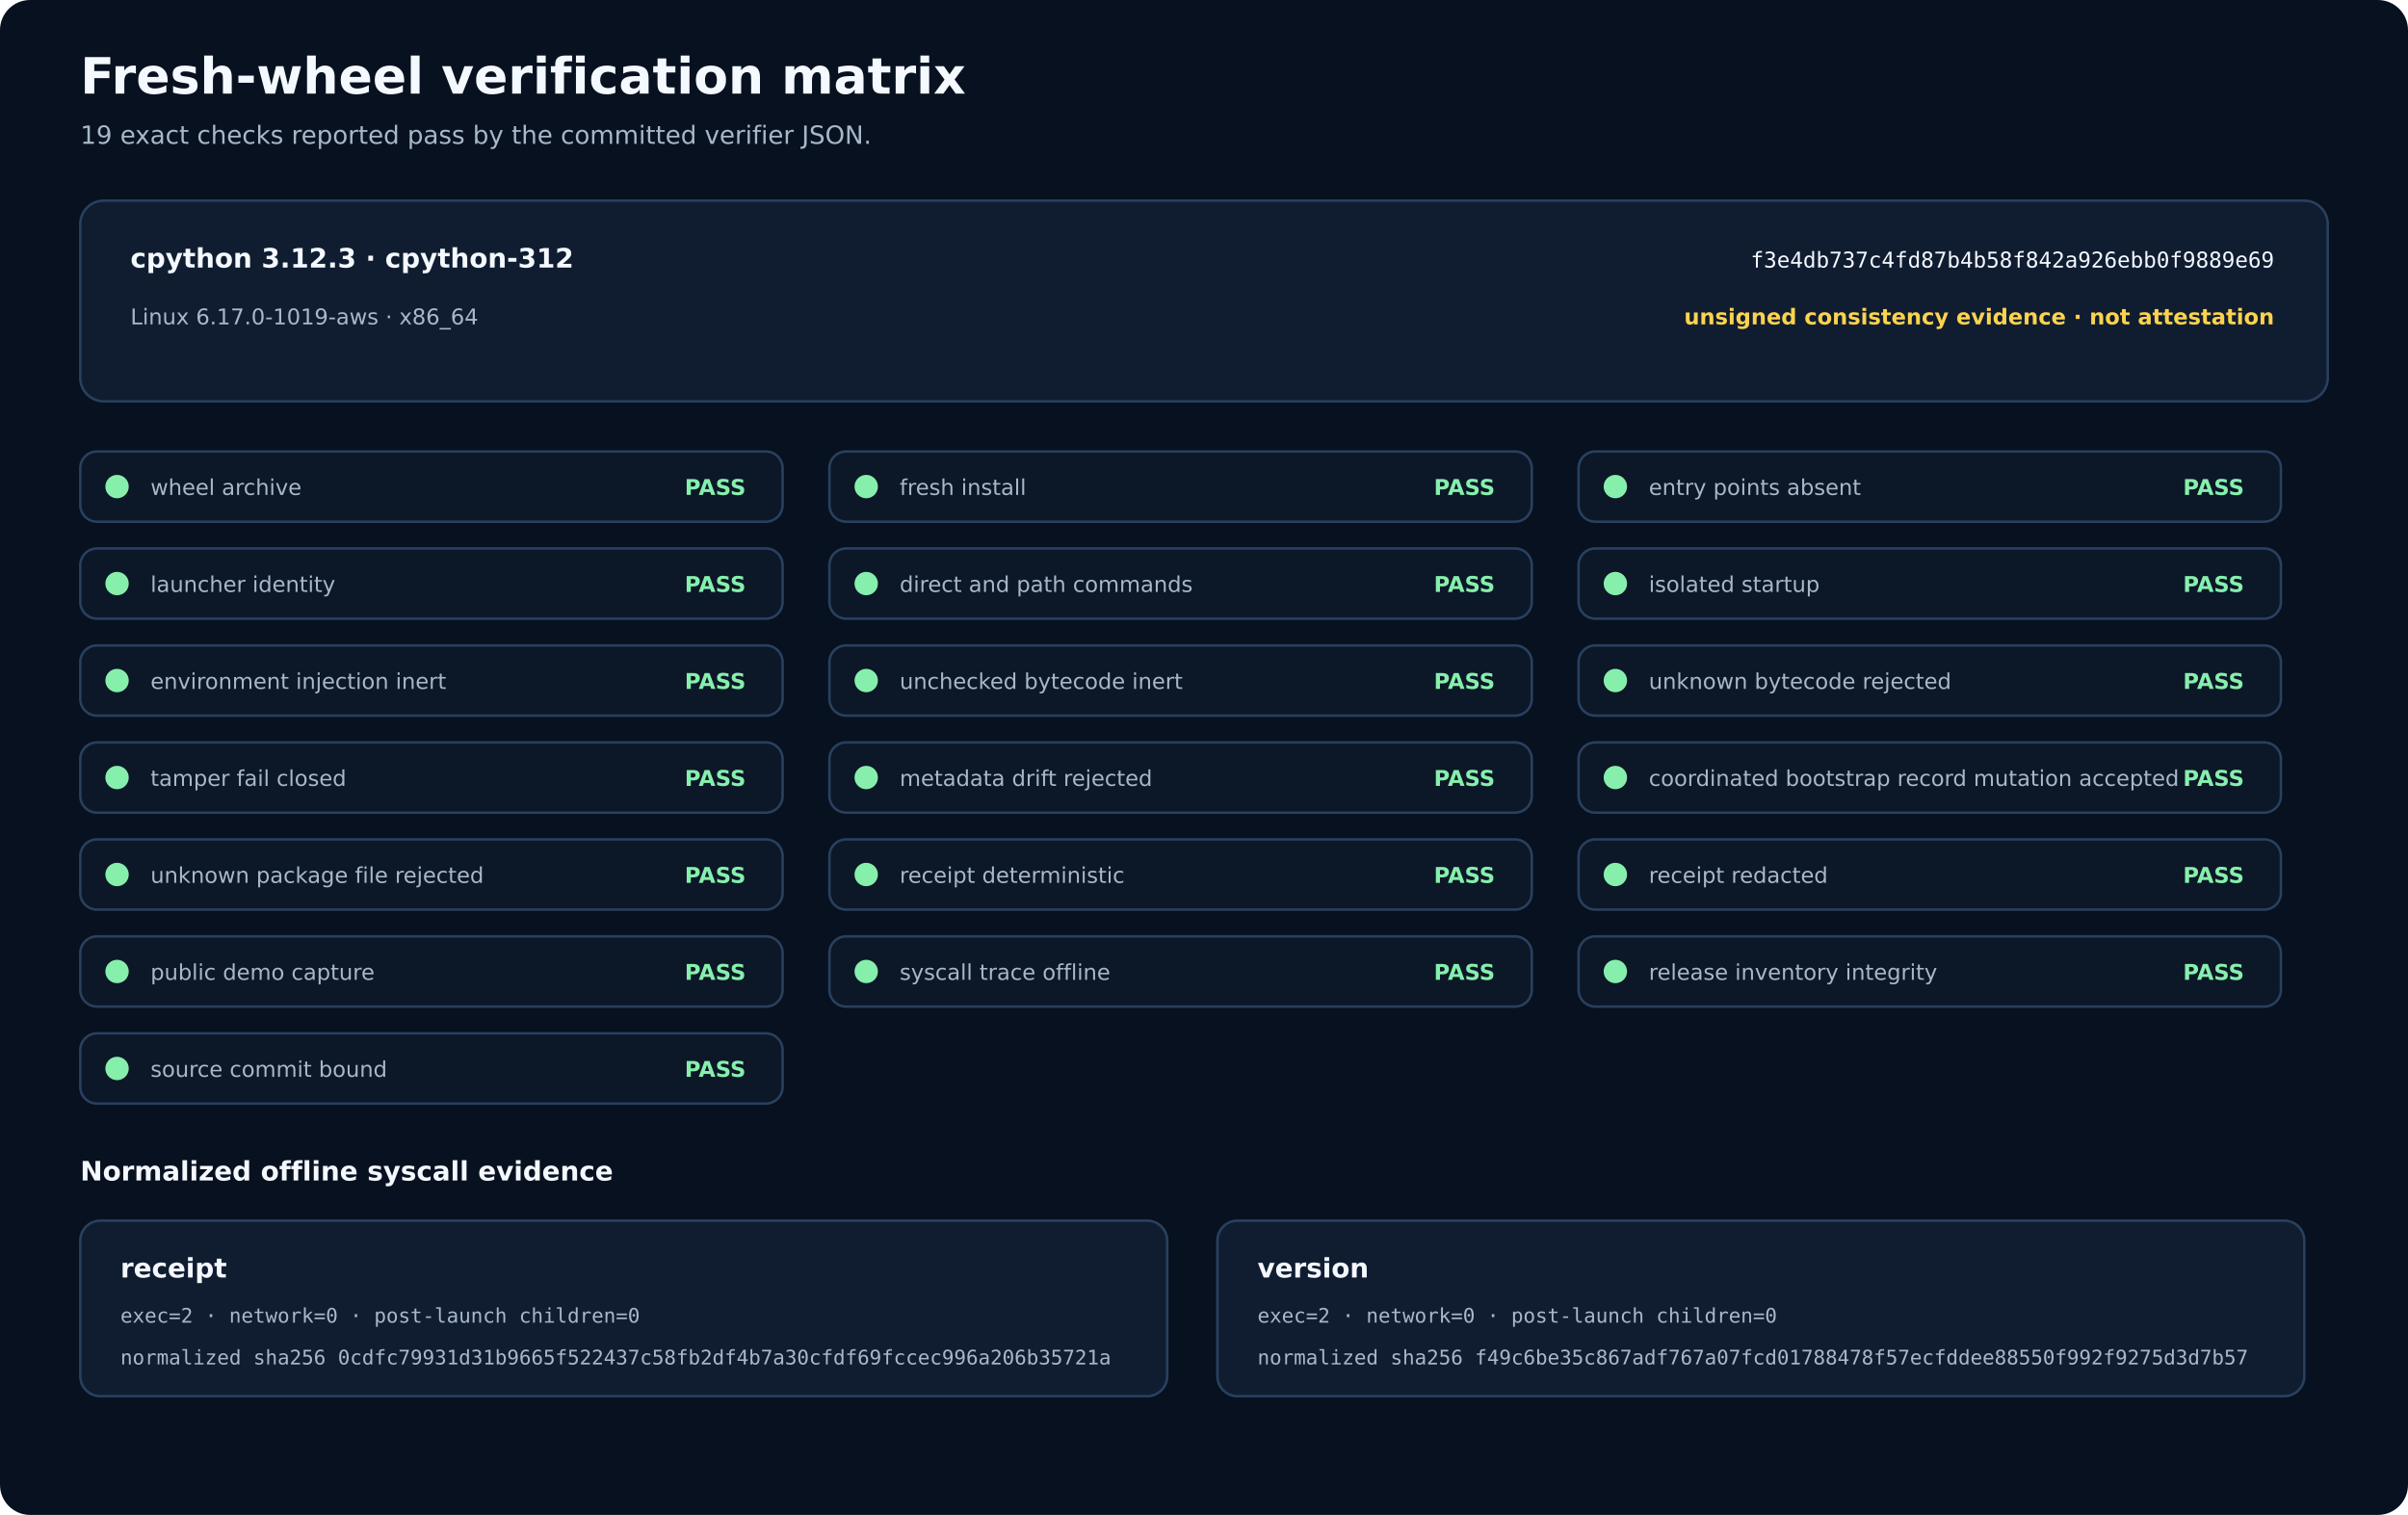
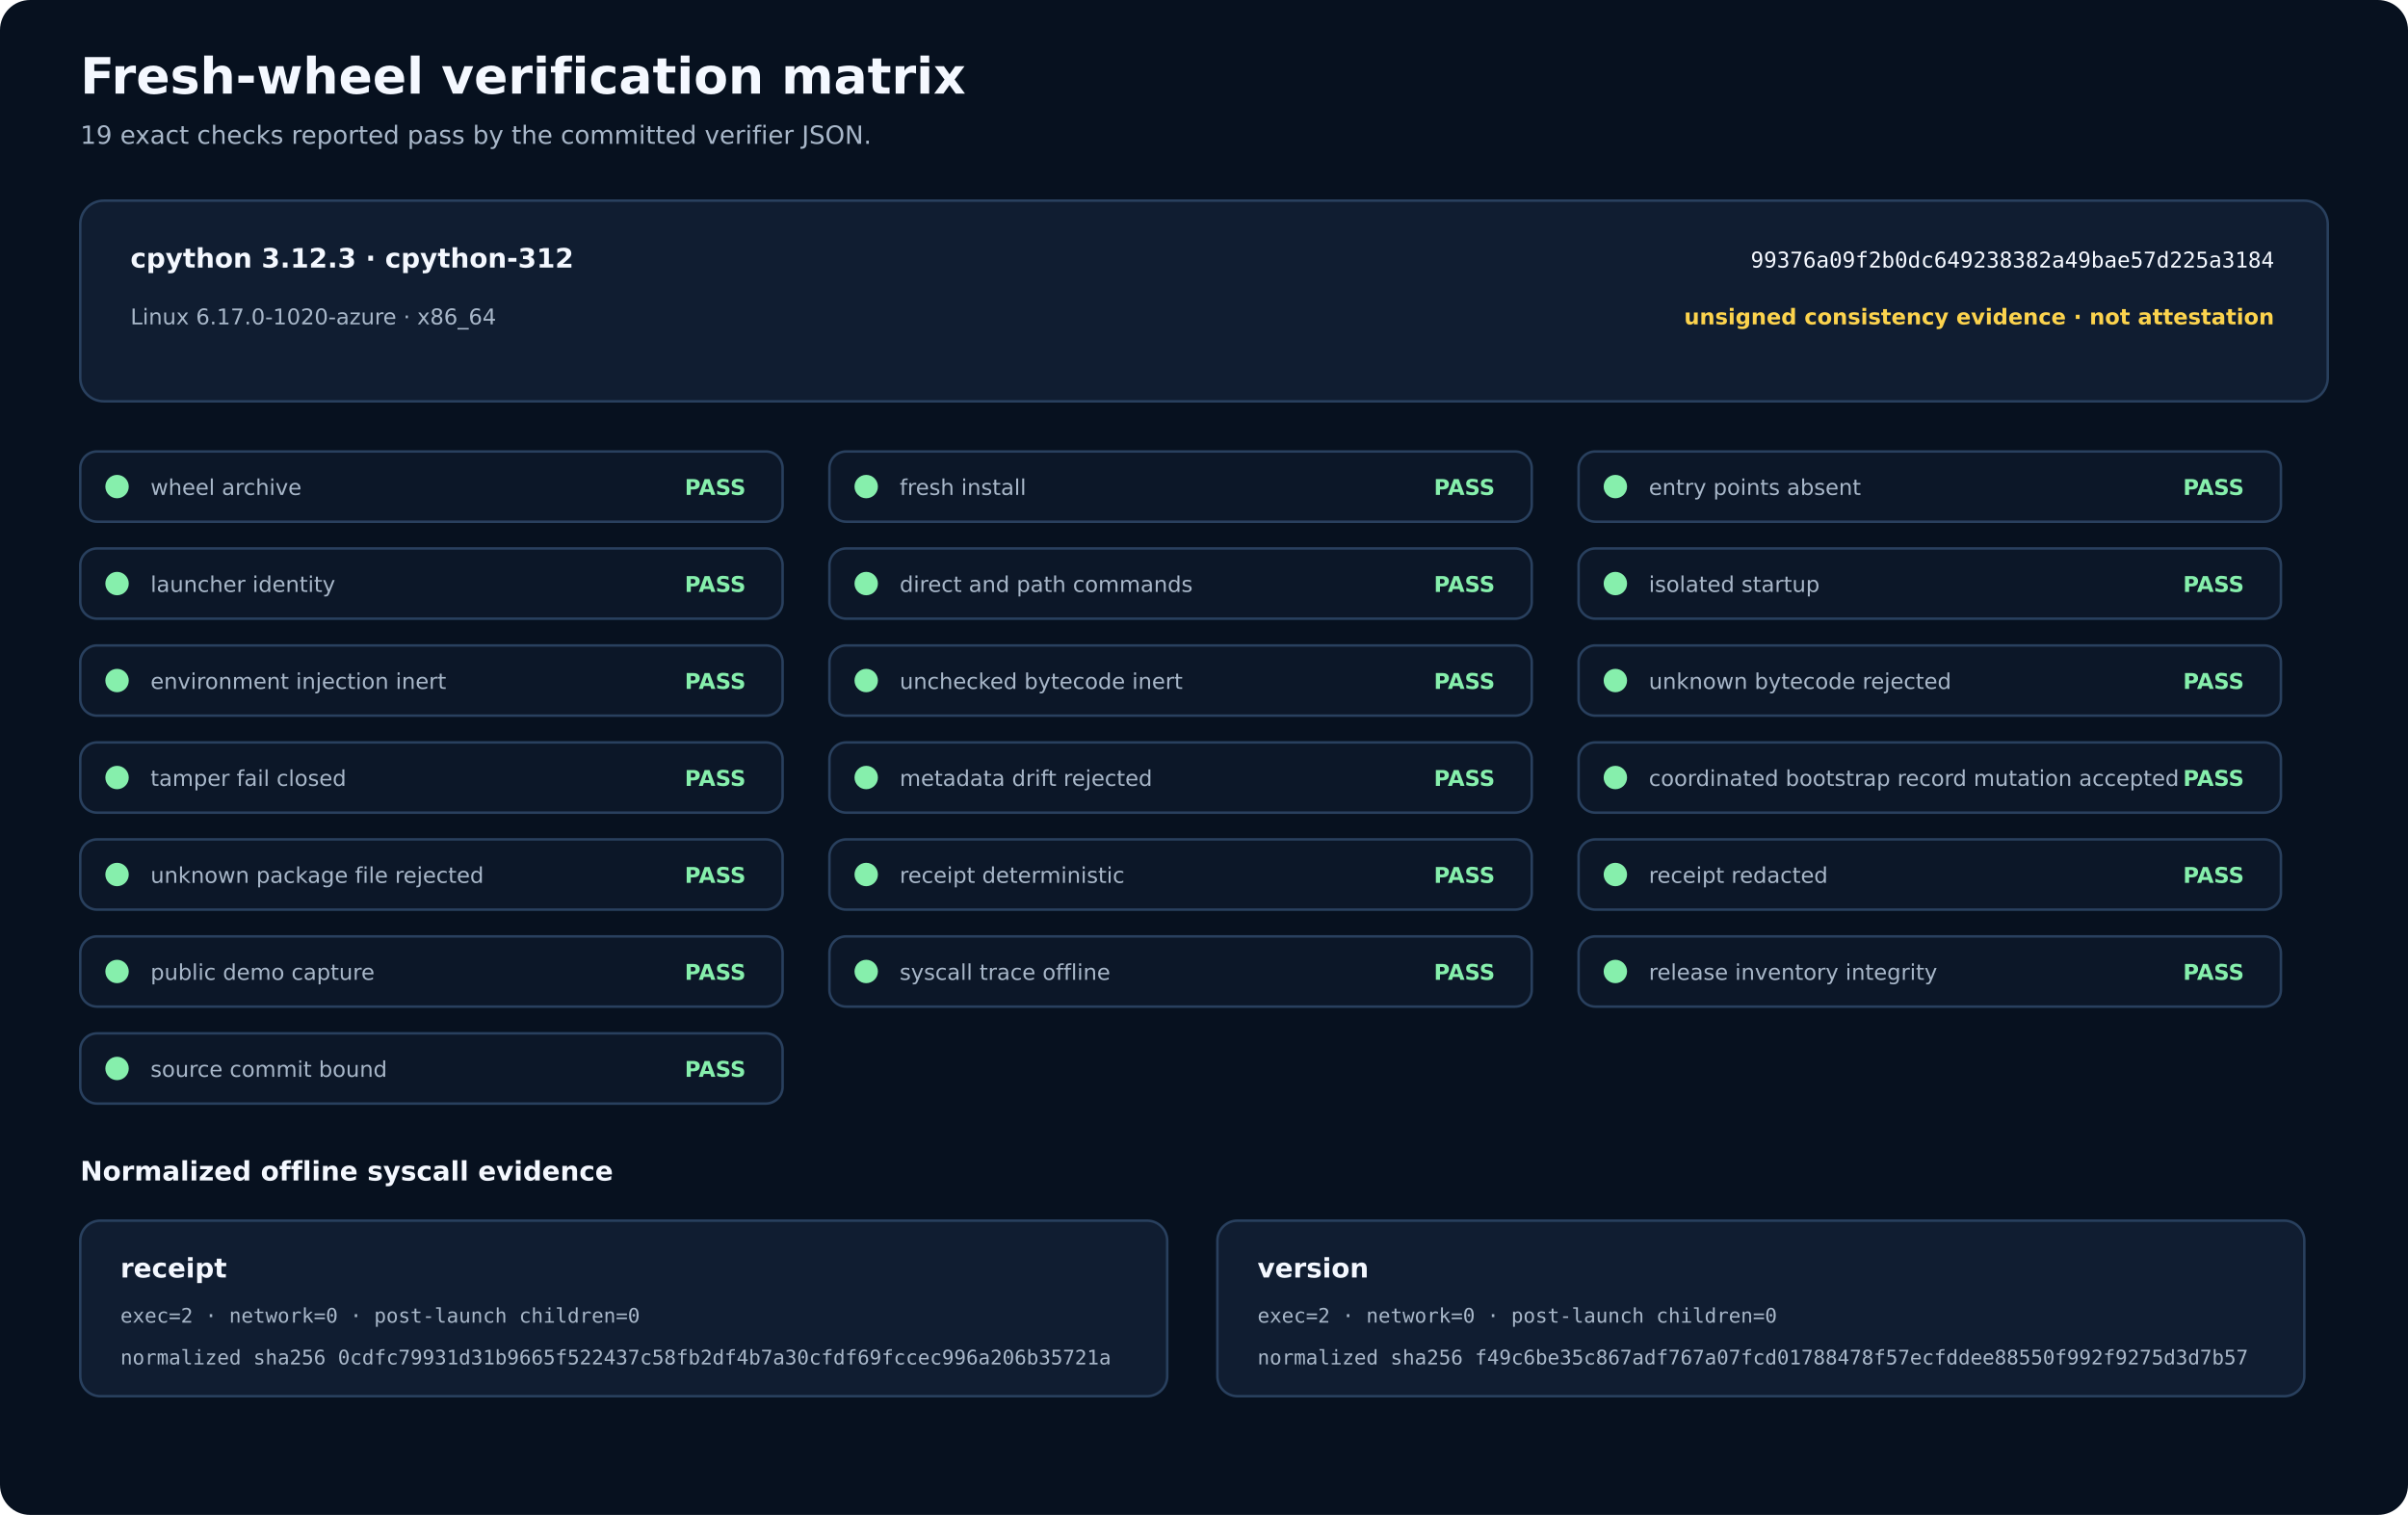
<svg xmlns="http://www.w3.org/2000/svg" width="1440" height="906" viewBox="0 0 1440 906" role="img" aria-labelledby="title description">
  <style>
.bg{fill:#07111f}
.panel{fill:#101d31;stroke:#29405e;stroke-width:1.5}
.panel-alt{fill:#0c1728;stroke:#29405e;stroke-width:1.5}
.title{fill:#f4f8ff;font:700 30px DejaVu Sans,Arial,sans-serif}
.subtitle{fill:#a8b7c9;font:15px DejaVu Sans,Arial,sans-serif}
.label{fill:#f4f8ff;font:600 16px DejaVu Sans,Arial,sans-serif}
.small{fill:#a8b7c9;font:13px DejaVu Sans,Arial,sans-serif}
.mono{fill:#f4f8ff;font:13px DejaVu Sans Mono,ui-monospace,SFMono-Regular,Consolas,monospace}
.mono-small{fill:#a8b7c9;font:12px DejaVu Sans Mono,ui-monospace,SFMono-Regular,Consolas,monospace}
.pass{fill:#86efac;font:600 13px DejaVu Sans,Arial,sans-serif}
.warn{fill:#fcd34d;font:600 13px DejaVu Sans,Arial,sans-serif}
</style>
  <rect class="bg" width="1440" height="906" rx="18" />
  <text x="48" y="56" class="title">Fresh-wheel verification matrix</text>
  <text x="48" y="86" class="subtitle">19 exact checks reported pass by the committed verifier JSON.</text>
  <rect x="48" y="120" width="1344" height="120" rx="14" class="panel" />
  <text x="78" y="160" class="label">cpython 3.12.3 · cpython-312</text>
-   <text x="78" y="194" class="small">Linux 6.17.0-1019-aws · x86_64</text>
-   <text x="1360" y="160" text-anchor="end" class="mono">f3e4db737c4fd87b4b58f842a926ebb0f9889e69</text>
+   <text x="78" y="194" class="small">Linux 6.17.0-1020-azure · x86_64</text>
+   <text x="1360" y="160" text-anchor="end" class="mono">99376a09f2b0dc649238382a49bae57d225a3184</text>
  <text x="1360" y="194" text-anchor="end" class="warn">unsigned consistency evidence · not attestation</text>
  <rect x="48" y="270" width="420" height="42" rx="10" class="panel-alt" />
  <circle cx="70" cy="291" r="7" fill="#86efac" />
  <text x="90" y="296" class="small">wheel archive</text>
  <text x="446" y="296" text-anchor="end" class="pass">PASS</text>
  <rect x="496" y="270" width="420" height="42" rx="10" class="panel-alt" />
  <circle cx="518" cy="291" r="7" fill="#86efac" />
  <text x="538" y="296" class="small">fresh install</text>
  <text x="894" y="296" text-anchor="end" class="pass">PASS</text>
  <rect x="944" y="270" width="420" height="42" rx="10" class="panel-alt" />
  <circle cx="966" cy="291" r="7" fill="#86efac" />
  <text x="986" y="296" class="small">entry points absent</text>
  <text x="1342" y="296" text-anchor="end" class="pass">PASS</text>
  <rect x="48" y="328" width="420" height="42" rx="10" class="panel-alt" />
  <circle cx="70" cy="349" r="7" fill="#86efac" />
  <text x="90" y="354" class="small">launcher identity</text>
  <text x="446" y="354" text-anchor="end" class="pass">PASS</text>
  <rect x="496" y="328" width="420" height="42" rx="10" class="panel-alt" />
  <circle cx="518" cy="349" r="7" fill="#86efac" />
  <text x="538" y="354" class="small">direct and path commands</text>
  <text x="894" y="354" text-anchor="end" class="pass">PASS</text>
  <rect x="944" y="328" width="420" height="42" rx="10" class="panel-alt" />
  <circle cx="966" cy="349" r="7" fill="#86efac" />
  <text x="986" y="354" class="small">isolated startup</text>
  <text x="1342" y="354" text-anchor="end" class="pass">PASS</text>
  <rect x="48" y="386" width="420" height="42" rx="10" class="panel-alt" />
  <circle cx="70" cy="407" r="7" fill="#86efac" />
  <text x="90" y="412" class="small">environment injection inert</text>
  <text x="446" y="412" text-anchor="end" class="pass">PASS</text>
  <rect x="496" y="386" width="420" height="42" rx="10" class="panel-alt" />
  <circle cx="518" cy="407" r="7" fill="#86efac" />
  <text x="538" y="412" class="small">unchecked bytecode inert</text>
  <text x="894" y="412" text-anchor="end" class="pass">PASS</text>
  <rect x="944" y="386" width="420" height="42" rx="10" class="panel-alt" />
  <circle cx="966" cy="407" r="7" fill="#86efac" />
  <text x="986" y="412" class="small">unknown bytecode rejected</text>
  <text x="1342" y="412" text-anchor="end" class="pass">PASS</text>
  <rect x="48" y="444" width="420" height="42" rx="10" class="panel-alt" />
  <circle cx="70" cy="465" r="7" fill="#86efac" />
  <text x="90" y="470" class="small">tamper fail closed</text>
  <text x="446" y="470" text-anchor="end" class="pass">PASS</text>
  <rect x="496" y="444" width="420" height="42" rx="10" class="panel-alt" />
  <circle cx="518" cy="465" r="7" fill="#86efac" />
  <text x="538" y="470" class="small">metadata drift rejected</text>
  <text x="894" y="470" text-anchor="end" class="pass">PASS</text>
  <rect x="944" y="444" width="420" height="42" rx="10" class="panel-alt" />
  <circle cx="966" cy="465" r="7" fill="#86efac" />
  <text x="986" y="470" class="small">coordinated bootstrap record mutation accepted</text>
  <text x="1342" y="470" text-anchor="end" class="pass">PASS</text>
  <rect x="48" y="502" width="420" height="42" rx="10" class="panel-alt" />
  <circle cx="70" cy="523" r="7" fill="#86efac" />
  <text x="90" y="528" class="small">unknown package file rejected</text>
  <text x="446" y="528" text-anchor="end" class="pass">PASS</text>
  <rect x="496" y="502" width="420" height="42" rx="10" class="panel-alt" />
  <circle cx="518" cy="523" r="7" fill="#86efac" />
  <text x="538" y="528" class="small">receipt deterministic</text>
  <text x="894" y="528" text-anchor="end" class="pass">PASS</text>
  <rect x="944" y="502" width="420" height="42" rx="10" class="panel-alt" />
  <circle cx="966" cy="523" r="7" fill="#86efac" />
  <text x="986" y="528" class="small">receipt redacted</text>
  <text x="1342" y="528" text-anchor="end" class="pass">PASS</text>
  <rect x="48" y="560" width="420" height="42" rx="10" class="panel-alt" />
  <circle cx="70" cy="581" r="7" fill="#86efac" />
  <text x="90" y="586" class="small">public demo capture</text>
  <text x="446" y="586" text-anchor="end" class="pass">PASS</text>
  <rect x="496" y="560" width="420" height="42" rx="10" class="panel-alt" />
  <circle cx="518" cy="581" r="7" fill="#86efac" />
  <text x="538" y="586" class="small">syscall trace offline</text>
  <text x="894" y="586" text-anchor="end" class="pass">PASS</text>
  <rect x="944" y="560" width="420" height="42" rx="10" class="panel-alt" />
  <circle cx="966" cy="581" r="7" fill="#86efac" />
  <text x="986" y="586" class="small">release inventory integrity</text>
  <text x="1342" y="586" text-anchor="end" class="pass">PASS</text>
  <rect x="48" y="618" width="420" height="42" rx="10" class="panel-alt" />
  <circle cx="70" cy="639" r="7" fill="#86efac" />
  <text x="90" y="644" class="small">source commit bound</text>
  <text x="446" y="644" text-anchor="end" class="pass">PASS</text>
  <text x="48" y="706" class="label">Normalized offline syscall evidence</text>
  <rect x="48" y="730" width="650" height="105" rx="12" class="panel" />
  <text x="72" y="764" class="label">receipt</text>
  <text x="72" y="791" class="mono-small">exec=2 · network=0 · post-launch children=0</text>
  <text x="72" y="816" class="mono-small">normalized sha256 0cdfc79931d31b9665f522437c58fb2df4b7a30cfdf69fccec996a206b35721a</text>
  <rect x="728" y="730" width="650" height="105" rx="12" class="panel" />
  <text x="752" y="764" class="label">version</text>
  <text x="752" y="791" class="mono-small">exec=2 · network=0 · post-launch children=0</text>
  <text x="752" y="816" class="mono-small">normalized sha256 f49c6be35c867adf767a07fcd01788478f57ecfddee88550f992f9275d3d7b57</text>
</svg>
